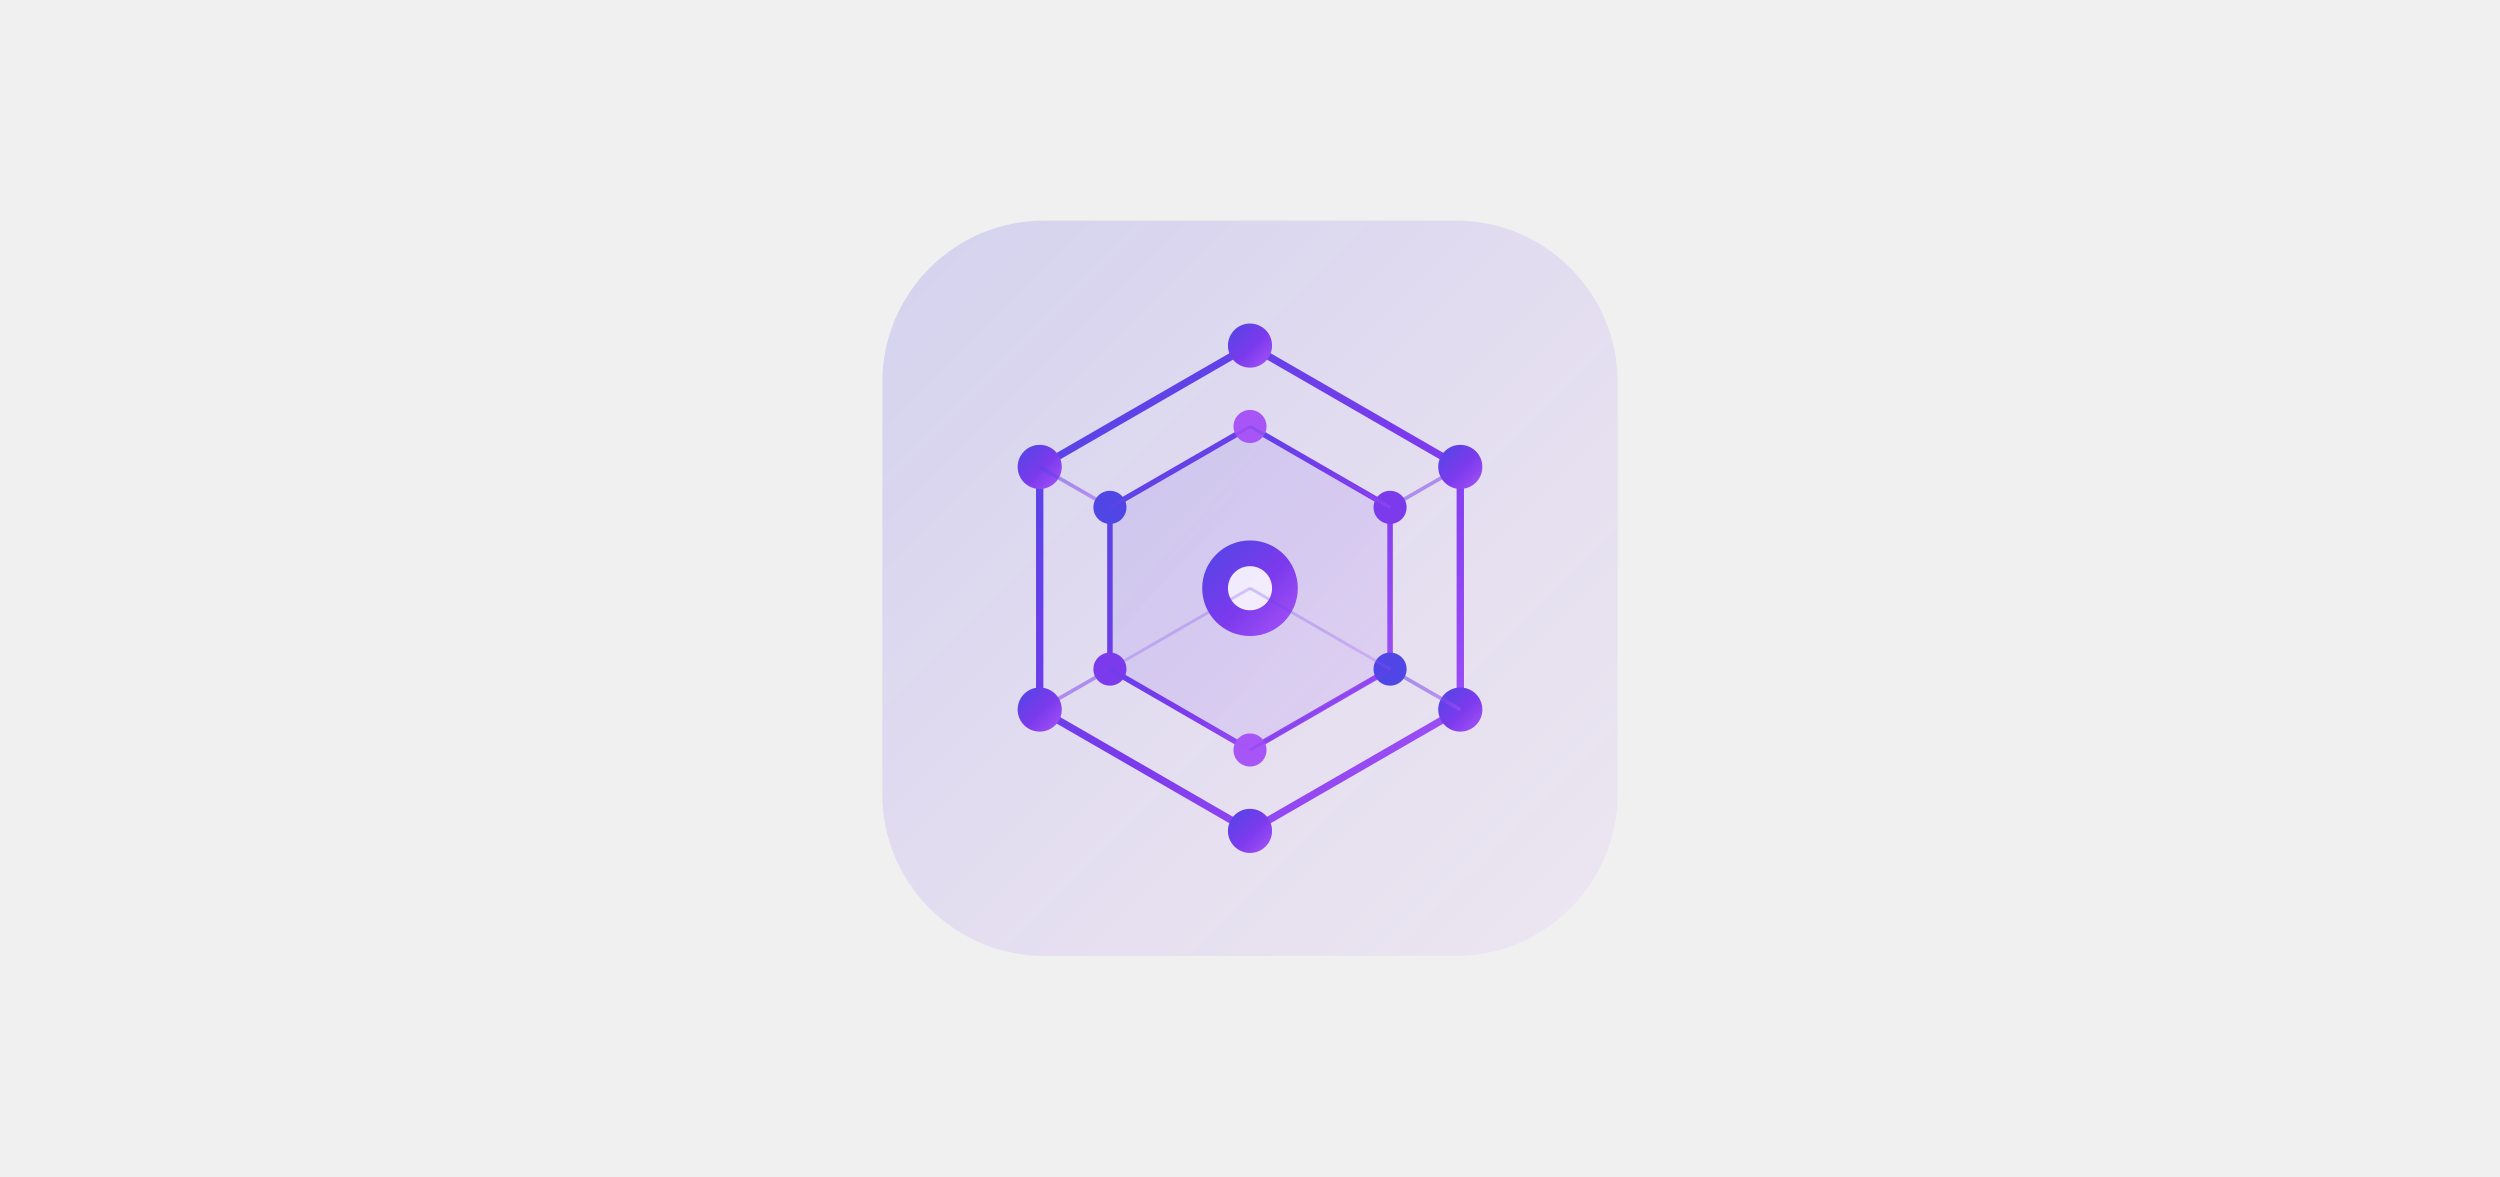
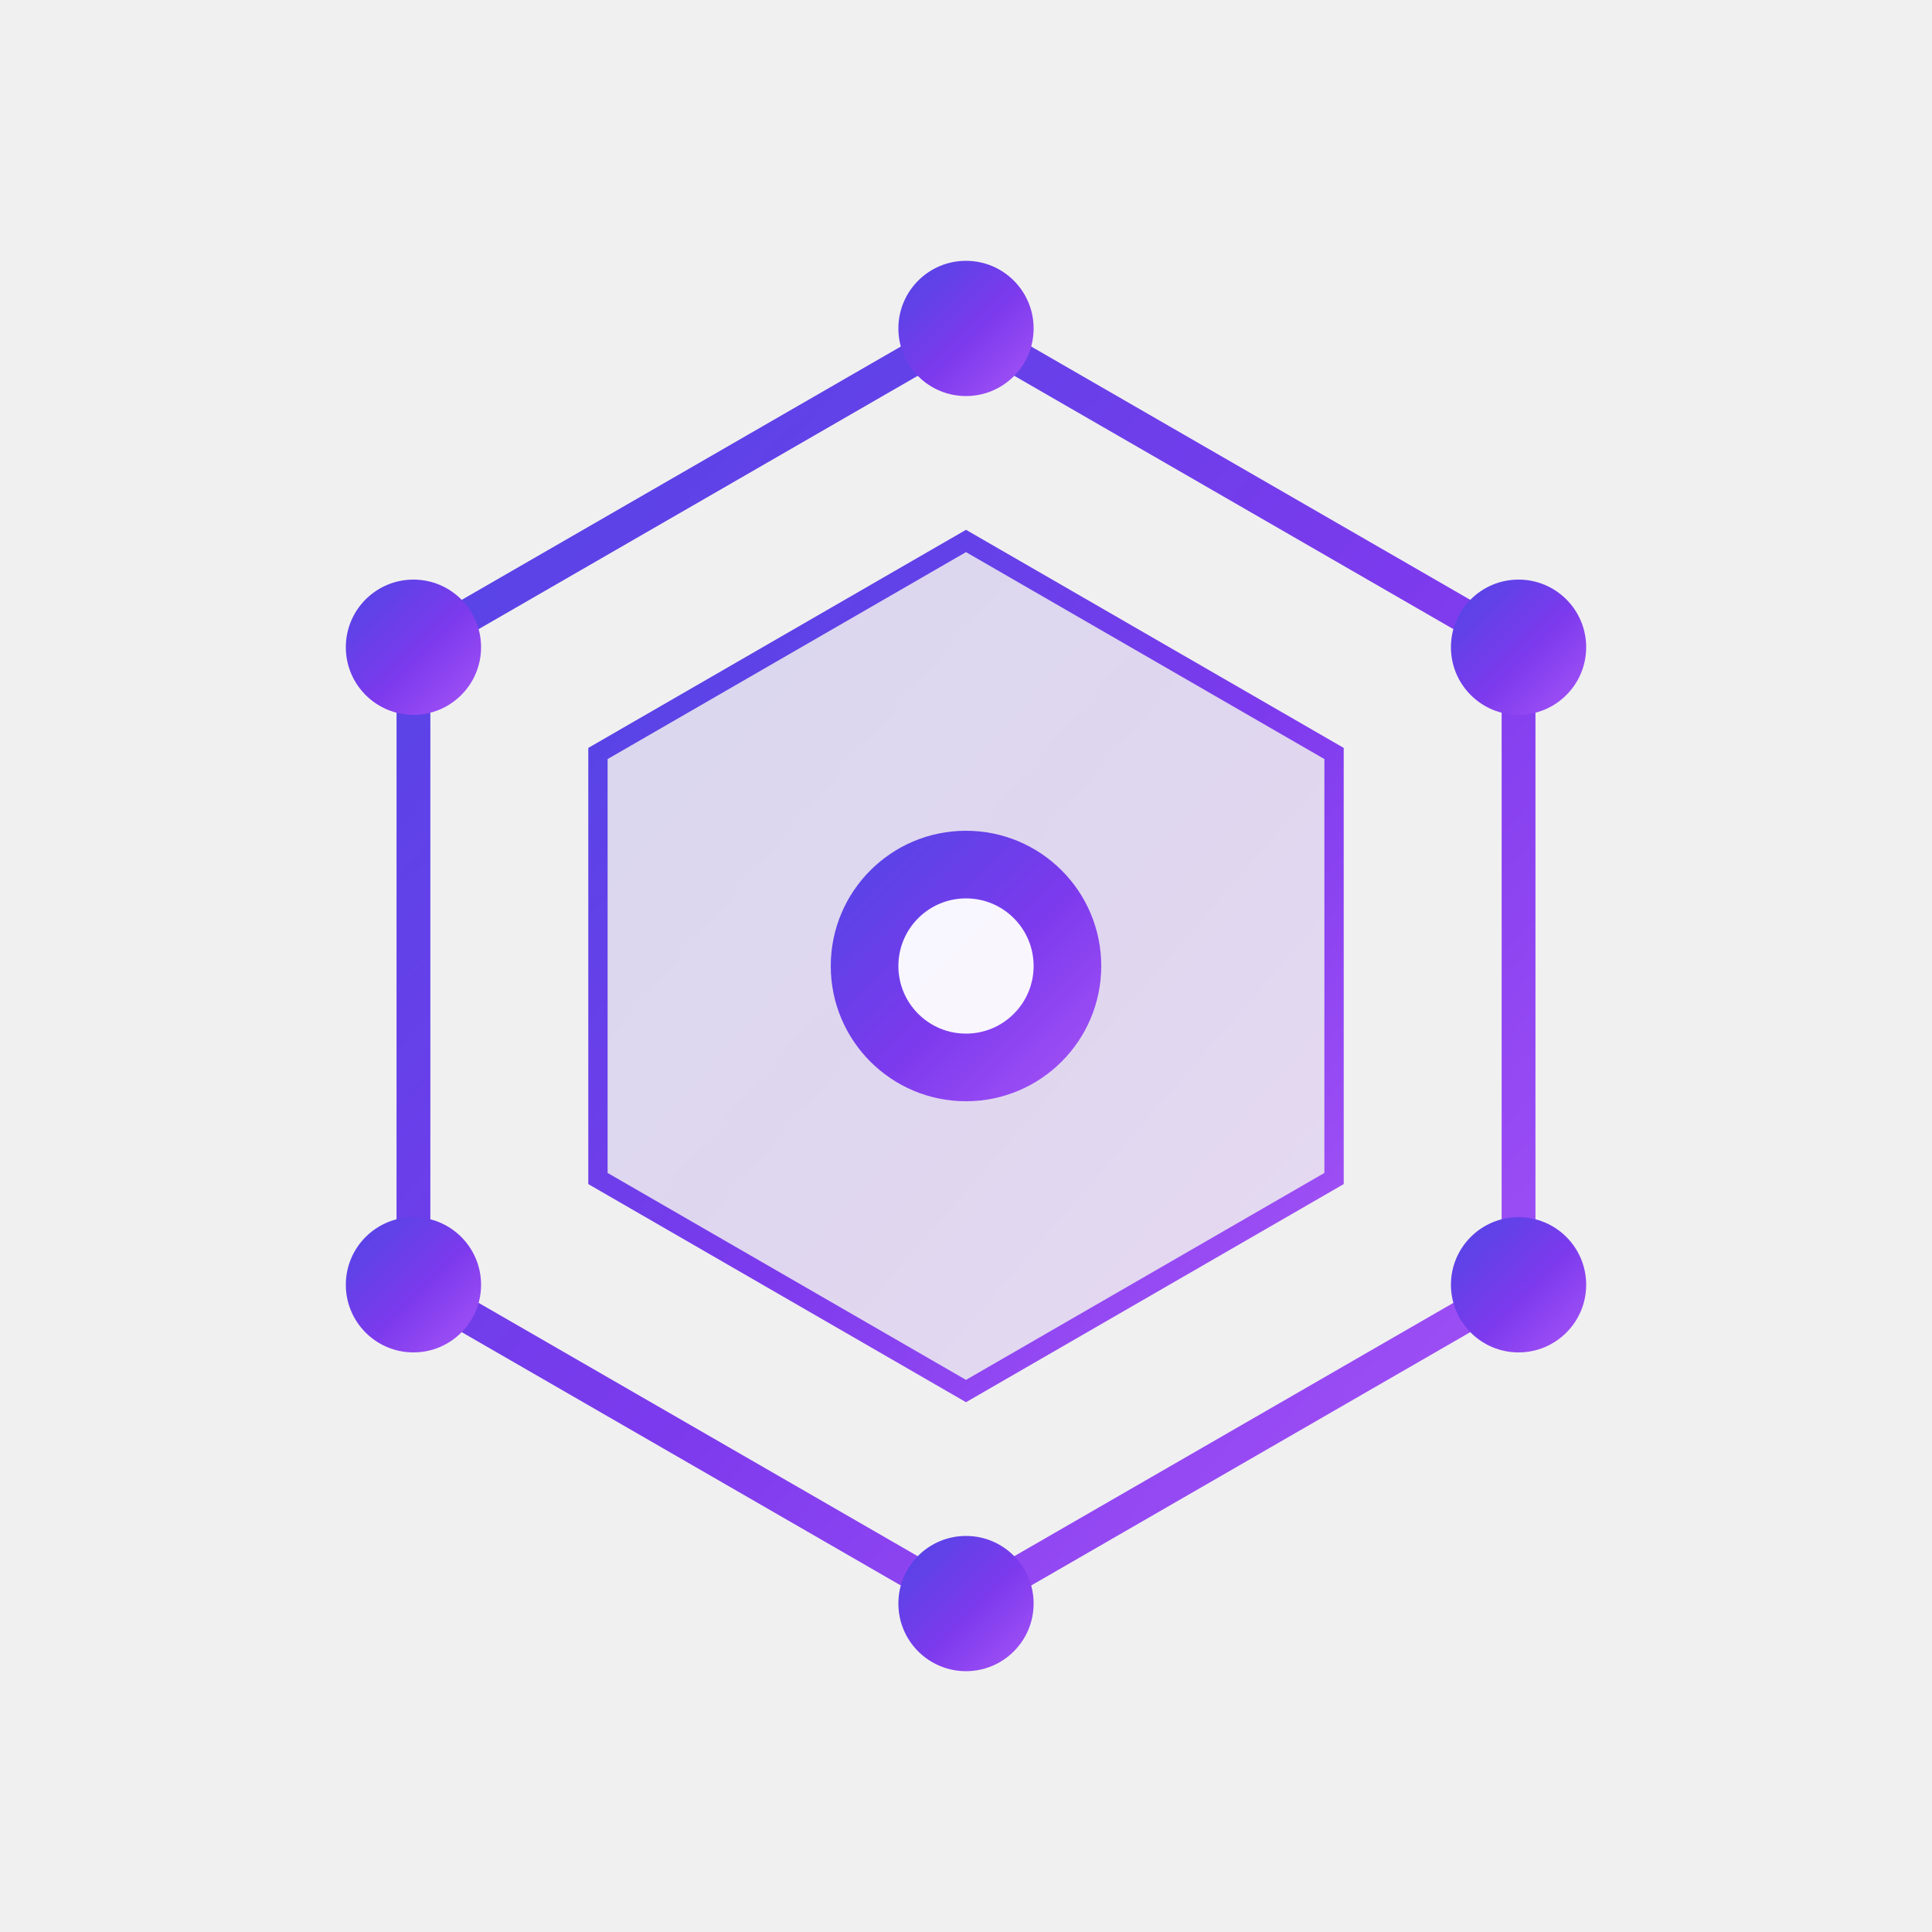
- <svg xmlns="http://www.w3.org/2000/svg" width="100%" viewBox="0 0 680 320" role="img" style="">
+ <svg xmlns="http://www.w3.org/2000/svg" viewBox="0 0 200 200" role="img" aria-label="ActoCore">
  <defs>
-     <linearGradient id="g1" x1="0%" y1="0%" x2="100%" y2="100%">
+     <linearGradient id="brand" x1="0%" y1="0%" x2="100%" y2="100%">
      <stop offset="0%" stop-color="#4f46e5" />
      <stop offset="55%" stop-color="#7c3aed" />
      <stop offset="100%" stop-color="#a855f7" />
    </linearGradient>
-     <linearGradient id="g3" x1="0%" y1="0%" x2="100%" y2="100%">
-       <stop offset="0%" stop-color="#4f46e5" stop-opacity="0.18" />
-       <stop offset="100%" stop-color="#a855f7" stop-opacity="0.06" />
-     </linearGradient>
  </defs>
-   <rect x="240" y="60" width="200" height="200" rx="44" fill="url(#g3)" style="stroke:none;color:rgb(255, 255, 255);stroke-width:1px;stroke-linecap:butt;stroke-linejoin:miter;opacity:1;font-family:&quot;Anthropic Sans&quot;, -apple-system, BlinkMacSystemFont, &quot;Segoe UI&quot;, sans-serif;font-size:16px;font-weight:400;text-anchor:start;dominant-baseline:auto" />
-   <g transform="translate(340, 160)" style="fill:rgb(0, 0, 0);stroke:none;color:rgb(255, 255, 255);stroke-width:1px;stroke-linecap:butt;stroke-linejoin:miter;opacity:1;font-family:&quot;Anthropic Sans&quot;, -apple-system, BlinkMacSystemFont, &quot;Segoe UI&quot;, sans-serif;font-size:16px;font-weight:400;text-anchor:start;dominant-baseline:auto">
-     <polygon points="0,-66 57.2,-33 57.2,33 0,66 -57.2,33 -57.2,-33" fill="none" stroke="url(#g1)" stroke-width="2" style="fill:none;color:rgb(255, 255, 255);stroke-width:2px;stroke-linecap:butt;stroke-linejoin:miter;opacity:1;font-family:&quot;Anthropic Sans&quot;, -apple-system, BlinkMacSystemFont, &quot;Segoe UI&quot;, sans-serif;font-size:16px;font-weight:400;text-anchor:start;dominant-baseline:auto" />
-     <polygon points="0,-44 38.1,-22 38.1,22 0,44 -38.1,22 -38.1,-22" fill="url(#g1)" opacity="0.12" style="stroke:none;color:rgb(255, 255, 255);stroke-width:1px;stroke-linecap:butt;stroke-linejoin:miter;opacity:0.12;font-family:&quot;Anthropic Sans&quot;, -apple-system, BlinkMacSystemFont, &quot;Segoe UI&quot;, sans-serif;font-size:16px;font-weight:400;text-anchor:start;dominant-baseline:auto" />
-     <polygon points="0,-44 38.1,-22 38.1,22 0,44 -38.1,22 -38.1,-22" fill="none" stroke="url(#g1)" stroke-width="1.5" style="fill:none;color:rgb(255, 255, 255);stroke-width:1.5px;stroke-linecap:butt;stroke-linejoin:miter;opacity:1;font-family:&quot;Anthropic Sans&quot;, -apple-system, BlinkMacSystemFont, &quot;Segoe UI&quot;, sans-serif;font-size:16px;font-weight:400;text-anchor:start;dominant-baseline:auto" />
-     <circle cx="0" cy="-66" r="6" fill="url(#g1)" style="stroke:none;color:rgb(255, 255, 255);stroke-width:1px;stroke-linecap:butt;stroke-linejoin:miter;opacity:1;font-family:&quot;Anthropic Sans&quot;, -apple-system, BlinkMacSystemFont, &quot;Segoe UI&quot;, sans-serif;font-size:16px;font-weight:400;text-anchor:start;dominant-baseline:auto" />
-     <circle cx="57.2" cy="-33" r="6" fill="url(#g1)" style="stroke:none;color:rgb(255, 255, 255);stroke-width:1px;stroke-linecap:butt;stroke-linejoin:miter;opacity:1;font-family:&quot;Anthropic Sans&quot;, -apple-system, BlinkMacSystemFont, &quot;Segoe UI&quot;, sans-serif;font-size:16px;font-weight:400;text-anchor:start;dominant-baseline:auto" />
-     <circle cx="57.2" cy="33" r="6" fill="url(#g1)" style="stroke:none;color:rgb(255, 255, 255);stroke-width:1px;stroke-linecap:butt;stroke-linejoin:miter;opacity:1;font-family:&quot;Anthropic Sans&quot;, -apple-system, BlinkMacSystemFont, &quot;Segoe UI&quot;, sans-serif;font-size:16px;font-weight:400;text-anchor:start;dominant-baseline:auto" />
-     <circle cx="0" cy="66" r="6" fill="url(#g1)" style="stroke:none;color:rgb(255, 255, 255);stroke-width:1px;stroke-linecap:butt;stroke-linejoin:miter;opacity:1;font-family:&quot;Anthropic Sans&quot;, -apple-system, BlinkMacSystemFont, &quot;Segoe UI&quot;, sans-serif;font-size:16px;font-weight:400;text-anchor:start;dominant-baseline:auto" />
-     <circle cx="-57.2" cy="33" r="6" fill="url(#g1)" style="stroke:none;color:rgb(255, 255, 255);stroke-width:1px;stroke-linecap:butt;stroke-linejoin:miter;opacity:1;font-family:&quot;Anthropic Sans&quot;, -apple-system, BlinkMacSystemFont, &quot;Segoe UI&quot;, sans-serif;font-size:16px;font-weight:400;text-anchor:start;dominant-baseline:auto" />
-     <circle cx="-57.2" cy="-33" r="6" fill="url(#g1)" style="stroke:none;color:rgb(255, 255, 255);stroke-width:1px;stroke-linecap:butt;stroke-linejoin:miter;opacity:1;font-family:&quot;Anthropic Sans&quot;, -apple-system, BlinkMacSystemFont, &quot;Segoe UI&quot;, sans-serif;font-size:16px;font-weight:400;text-anchor:start;dominant-baseline:auto" />
-     <line x1="0" y1="-44" x2="0" y2="-66" stroke="url(#g1)" stroke-width="1" opacity="0.5" style="fill:rgb(0, 0, 0);color:rgb(255, 255, 255);stroke-width:1px;stroke-linecap:butt;stroke-linejoin:miter;opacity:0.5;font-family:&quot;Anthropic Sans&quot;, -apple-system, BlinkMacSystemFont, &quot;Segoe UI&quot;, sans-serif;font-size:16px;font-weight:400;text-anchor:start;dominant-baseline:auto" />
-     <line x1="38.1" y1="-22" x2="57.2" y2="-33" stroke="url(#g1)" stroke-width="1" opacity="0.5" style="fill:rgb(0, 0, 0);color:rgb(255, 255, 255);stroke-width:1px;stroke-linecap:butt;stroke-linejoin:miter;opacity:0.5;font-family:&quot;Anthropic Sans&quot;, -apple-system, BlinkMacSystemFont, &quot;Segoe UI&quot;, sans-serif;font-size:16px;font-weight:400;text-anchor:start;dominant-baseline:auto" />
-     <line x1="38.1" y1="22" x2="57.2" y2="33" stroke="url(#g1)" stroke-width="1" opacity="0.5" style="fill:rgb(0, 0, 0);color:rgb(255, 255, 255);stroke-width:1px;stroke-linecap:butt;stroke-linejoin:miter;opacity:0.5;font-family:&quot;Anthropic Sans&quot;, -apple-system, BlinkMacSystemFont, &quot;Segoe UI&quot;, sans-serif;font-size:16px;font-weight:400;text-anchor:start;dominant-baseline:auto" />
-     <line x1="0" y1="44" x2="0" y2="66" stroke="url(#g1)" stroke-width="1" opacity="0.5" style="fill:rgb(0, 0, 0);color:rgb(255, 255, 255);stroke-width:1px;stroke-linecap:butt;stroke-linejoin:miter;opacity:0.5;font-family:&quot;Anthropic Sans&quot;, -apple-system, BlinkMacSystemFont, &quot;Segoe UI&quot;, sans-serif;font-size:16px;font-weight:400;text-anchor:start;dominant-baseline:auto" />
-     <line x1="-38.1" y1="22" x2="-57.2" y2="33" stroke="url(#g1)" stroke-width="1" opacity="0.5" style="fill:rgb(0, 0, 0);color:rgb(255, 255, 255);stroke-width:1px;stroke-linecap:butt;stroke-linejoin:miter;opacity:0.5;font-family:&quot;Anthropic Sans&quot;, -apple-system, BlinkMacSystemFont, &quot;Segoe UI&quot;, sans-serif;font-size:16px;font-weight:400;text-anchor:start;dominant-baseline:auto" />
-     <line x1="-38.1" y1="-22" x2="-57.2" y2="-33" stroke="url(#g1)" stroke-width="1" opacity="0.5" style="fill:rgb(0, 0, 0);color:rgb(255, 255, 255);stroke-width:1px;stroke-linecap:butt;stroke-linejoin:miter;opacity:0.5;font-family:&quot;Anthropic Sans&quot;, -apple-system, BlinkMacSystemFont, &quot;Segoe UI&quot;, sans-serif;font-size:16px;font-weight:400;text-anchor:start;dominant-baseline:auto" />
-     <circle cx="0" cy="0" r="13" fill="url(#g1)" style="stroke:none;color:rgb(255, 255, 255);stroke-width:1px;stroke-linecap:butt;stroke-linejoin:miter;opacity:1;font-family:&quot;Anthropic Sans&quot;, -apple-system, BlinkMacSystemFont, &quot;Segoe UI&quot;, sans-serif;font-size:16px;font-weight:400;text-anchor:start;dominant-baseline:auto" />
-     <circle cx="0" cy="0" r="6" fill="white" opacity="0.9" style="fill:rgb(255, 255, 255);stroke:none;color:rgb(255, 255, 255);stroke-width:1px;stroke-linecap:butt;stroke-linejoin:miter;opacity:0.9;font-family:&quot;Anthropic Sans&quot;, -apple-system, BlinkMacSystemFont, &quot;Segoe UI&quot;, sans-serif;font-size:16px;font-weight:400;text-anchor:start;dominant-baseline:auto" />
-     <circle cx="0" cy="-44" r="4.5" fill="#a855f7" style="fill:rgb(168, 85, 247);stroke:none;color:rgb(255, 255, 255);stroke-width:1px;stroke-linecap:butt;stroke-linejoin:miter;opacity:1;font-family:&quot;Anthropic Sans&quot;, -apple-system, BlinkMacSystemFont, &quot;Segoe UI&quot;, sans-serif;font-size:16px;font-weight:400;text-anchor:start;dominant-baseline:auto" />
-     <circle cx="38.1" cy="-22" r="4.5" fill="#7c3aed" style="fill:rgb(124, 58, 237);stroke:none;color:rgb(255, 255, 255);stroke-width:1px;stroke-linecap:butt;stroke-linejoin:miter;opacity:1;font-family:&quot;Anthropic Sans&quot;, -apple-system, BlinkMacSystemFont, &quot;Segoe UI&quot;, sans-serif;font-size:16px;font-weight:400;text-anchor:start;dominant-baseline:auto" />
-     <circle cx="38.1" cy="22" r="4.5" fill="#4f46e5" style="fill:rgb(79, 70, 229);stroke:none;color:rgb(255, 255, 255);stroke-width:1px;stroke-linecap:butt;stroke-linejoin:miter;opacity:1;font-family:&quot;Anthropic Sans&quot;, -apple-system, BlinkMacSystemFont, &quot;Segoe UI&quot;, sans-serif;font-size:16px;font-weight:400;text-anchor:start;dominant-baseline:auto" />
-     <circle cx="0" cy="44" r="4.5" fill="#a855f7" style="fill:rgb(168, 85, 247);stroke:none;color:rgb(255, 255, 255);stroke-width:1px;stroke-linecap:butt;stroke-linejoin:miter;opacity:1;font-family:&quot;Anthropic Sans&quot;, -apple-system, BlinkMacSystemFont, &quot;Segoe UI&quot;, sans-serif;font-size:16px;font-weight:400;text-anchor:start;dominant-baseline:auto" />
-     <circle cx="-38.1" cy="22" r="4.5" fill="#7c3aed" style="fill:rgb(124, 58, 237);stroke:none;color:rgb(255, 255, 255);stroke-width:1px;stroke-linecap:butt;stroke-linejoin:miter;opacity:1;font-family:&quot;Anthropic Sans&quot;, -apple-system, BlinkMacSystemFont, &quot;Segoe UI&quot;, sans-serif;font-size:16px;font-weight:400;text-anchor:start;dominant-baseline:auto" />
-     <circle cx="-38.1" cy="-22" r="4.5" fill="#4f46e5" style="fill:rgb(79, 70, 229);stroke:none;color:rgb(255, 255, 255);stroke-width:1px;stroke-linecap:butt;stroke-linejoin:miter;opacity:1;font-family:&quot;Anthropic Sans&quot;, -apple-system, BlinkMacSystemFont, &quot;Segoe UI&quot;, sans-serif;font-size:16px;font-weight:400;text-anchor:start;dominant-baseline:auto" />
-     <line x1="0" y1="-44" x2="38.1" y2="-22" stroke="url(#g1)" stroke-width="0.8" opacity="0.35" style="fill:rgb(0, 0, 0);color:rgb(255, 255, 255);stroke-width:0.8px;stroke-linecap:butt;stroke-linejoin:miter;opacity:0.35;font-family:&quot;Anthropic Sans&quot;, -apple-system, BlinkMacSystemFont, &quot;Segoe UI&quot;, sans-serif;font-size:16px;font-weight:400;text-anchor:start;dominant-baseline:auto" />
-     <line x1="38.1" y1="-22" x2="38.1" y2="22" stroke="url(#g1)" stroke-width="0.8" opacity="0.35" style="fill:rgb(0, 0, 0);color:rgb(255, 255, 255);stroke-width:0.8px;stroke-linecap:butt;stroke-linejoin:miter;opacity:0.35;font-family:&quot;Anthropic Sans&quot;, -apple-system, BlinkMacSystemFont, &quot;Segoe UI&quot;, sans-serif;font-size:16px;font-weight:400;text-anchor:start;dominant-baseline:auto" />
-     <line x1="38.1" y1="22" x2="0" y2="44" stroke="url(#g1)" stroke-width="0.8" opacity="0.35" style="fill:rgb(0, 0, 0);color:rgb(255, 255, 255);stroke-width:0.8px;stroke-linecap:butt;stroke-linejoin:miter;opacity:0.35;font-family:&quot;Anthropic Sans&quot;, -apple-system, BlinkMacSystemFont, &quot;Segoe UI&quot;, sans-serif;font-size:16px;font-weight:400;text-anchor:start;dominant-baseline:auto" />
-     <line x1="0" y1="44" x2="-38.1" y2="22" stroke="url(#g1)" stroke-width="0.8" opacity="0.35" style="fill:rgb(0, 0, 0);color:rgb(255, 255, 255);stroke-width:0.8px;stroke-linecap:butt;stroke-linejoin:miter;opacity:0.35;font-family:&quot;Anthropic Sans&quot;, -apple-system, BlinkMacSystemFont, &quot;Segoe UI&quot;, sans-serif;font-size:16px;font-weight:400;text-anchor:start;dominant-baseline:auto" />
-     <line x1="-38.1" y1="22" x2="-38.1" y2="-22" stroke="url(#g1)" stroke-width="0.8" opacity="0.35" style="fill:rgb(0, 0, 0);color:rgb(255, 255, 255);stroke-width:0.8px;stroke-linecap:butt;stroke-linejoin:miter;opacity:0.35;font-family:&quot;Anthropic Sans&quot;, -apple-system, BlinkMacSystemFont, &quot;Segoe UI&quot;, sans-serif;font-size:16px;font-weight:400;text-anchor:start;dominant-baseline:auto" />
-     <line x1="-38.1" y1="-22" x2="0" y2="-44" stroke="url(#g1)" stroke-width="0.8" opacity="0.35" style="fill:rgb(0, 0, 0);color:rgb(255, 255, 255);stroke-width:0.8px;stroke-linecap:butt;stroke-linejoin:miter;opacity:0.35;font-family:&quot;Anthropic Sans&quot;, -apple-system, BlinkMacSystemFont, &quot;Segoe UI&quot;, sans-serif;font-size:16px;font-weight:400;text-anchor:start;dominant-baseline:auto" />
-     <line x1="0" y1="0" x2="0" y2="-44" stroke="url(#g1)" stroke-width="0.8" opacity="0.25" style="fill:rgb(0, 0, 0);color:rgb(255, 255, 255);stroke-width:0.8px;stroke-linecap:butt;stroke-linejoin:miter;opacity:0.25;font-family:&quot;Anthropic Sans&quot;, -apple-system, BlinkMacSystemFont, &quot;Segoe UI&quot;, sans-serif;font-size:16px;font-weight:400;text-anchor:start;dominant-baseline:auto" />
-     <line x1="0" y1="0" x2="38.1" y2="22" stroke="url(#g1)" stroke-width="0.8" opacity="0.25" style="fill:rgb(0, 0, 0);color:rgb(255, 255, 255);stroke-width:0.8px;stroke-linecap:butt;stroke-linejoin:miter;opacity:0.25;font-family:&quot;Anthropic Sans&quot;, -apple-system, BlinkMacSystemFont, &quot;Segoe UI&quot;, sans-serif;font-size:16px;font-weight:400;text-anchor:start;dominant-baseline:auto" />
-     <line x1="0" y1="0" x2="-38.1" y2="22" stroke="url(#g1)" stroke-width="0.8" opacity="0.25" style="fill:rgb(0, 0, 0);color:rgb(255, 255, 255);stroke-width:0.8px;stroke-linecap:butt;stroke-linejoin:miter;opacity:0.25;font-family:&quot;Anthropic Sans&quot;, -apple-system, BlinkMacSystemFont, &quot;Segoe UI&quot;, sans-serif;font-size:16px;font-weight:400;text-anchor:start;dominant-baseline:auto" />
+   <g transform="translate(100 100)">
+     <polygon points="0,-66 57.2,-33 57.2,33 0,66 -57.2,33 -57.2,-33" fill="none" stroke="url(#brand)" stroke-width="3.5" />
+     <polygon points="0,-44 38.1,-22 38.1,22 0,44 -38.1,22 -38.1,-22" fill="url(#brand)" fill-opacity="0.14" stroke="url(#brand)" stroke-width="2" />
+     <circle cx="0" cy="-66" r="7" fill="url(#brand)" />
+     <circle cx="57.2" cy="-33" r="7" fill="url(#brand)" />
+     <circle cx="57.2" cy="33" r="7" fill="url(#brand)" />
+     <circle cx="0" cy="66" r="7" fill="url(#brand)" />
+     <circle cx="-57.2" cy="33" r="7" fill="url(#brand)" />
+     <circle cx="-57.2" cy="-33" r="7" fill="url(#brand)" />
+     <circle cx="0" cy="0" r="14" fill="url(#brand)" />
+     <circle cx="0" cy="0" r="7" fill="#ffffff" fill-opacity="0.95" />
  </g>
</svg>
